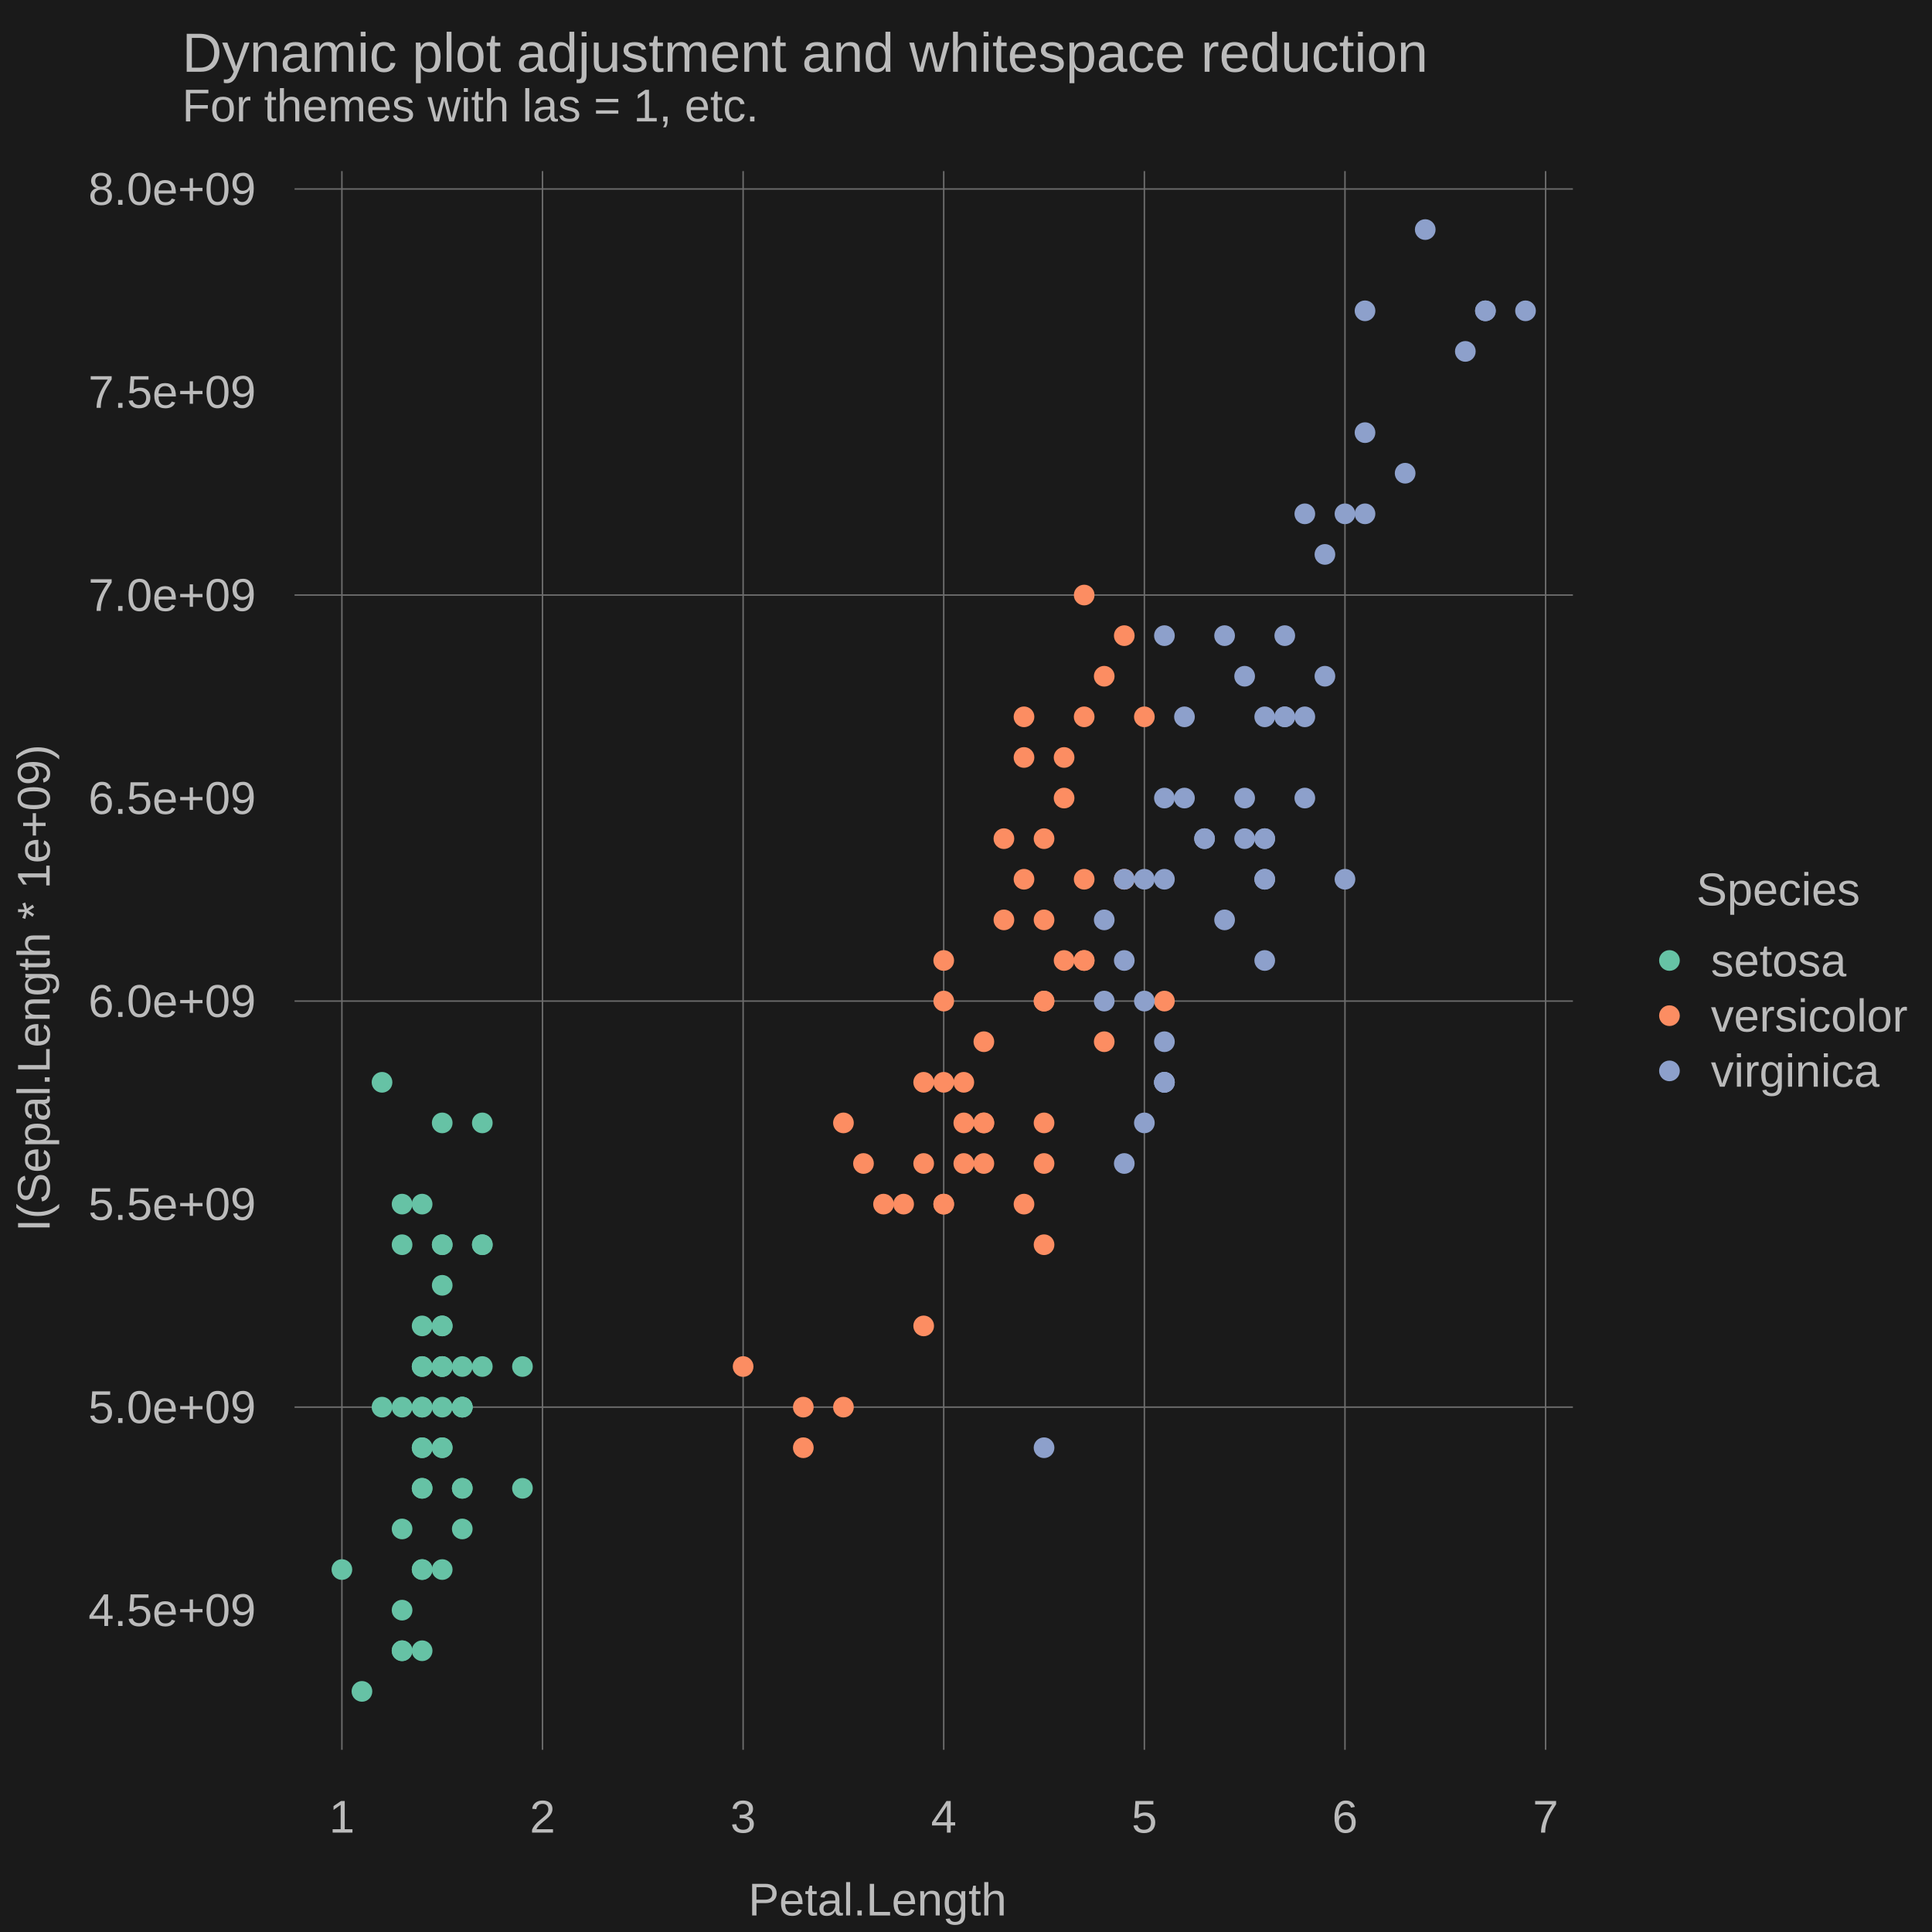
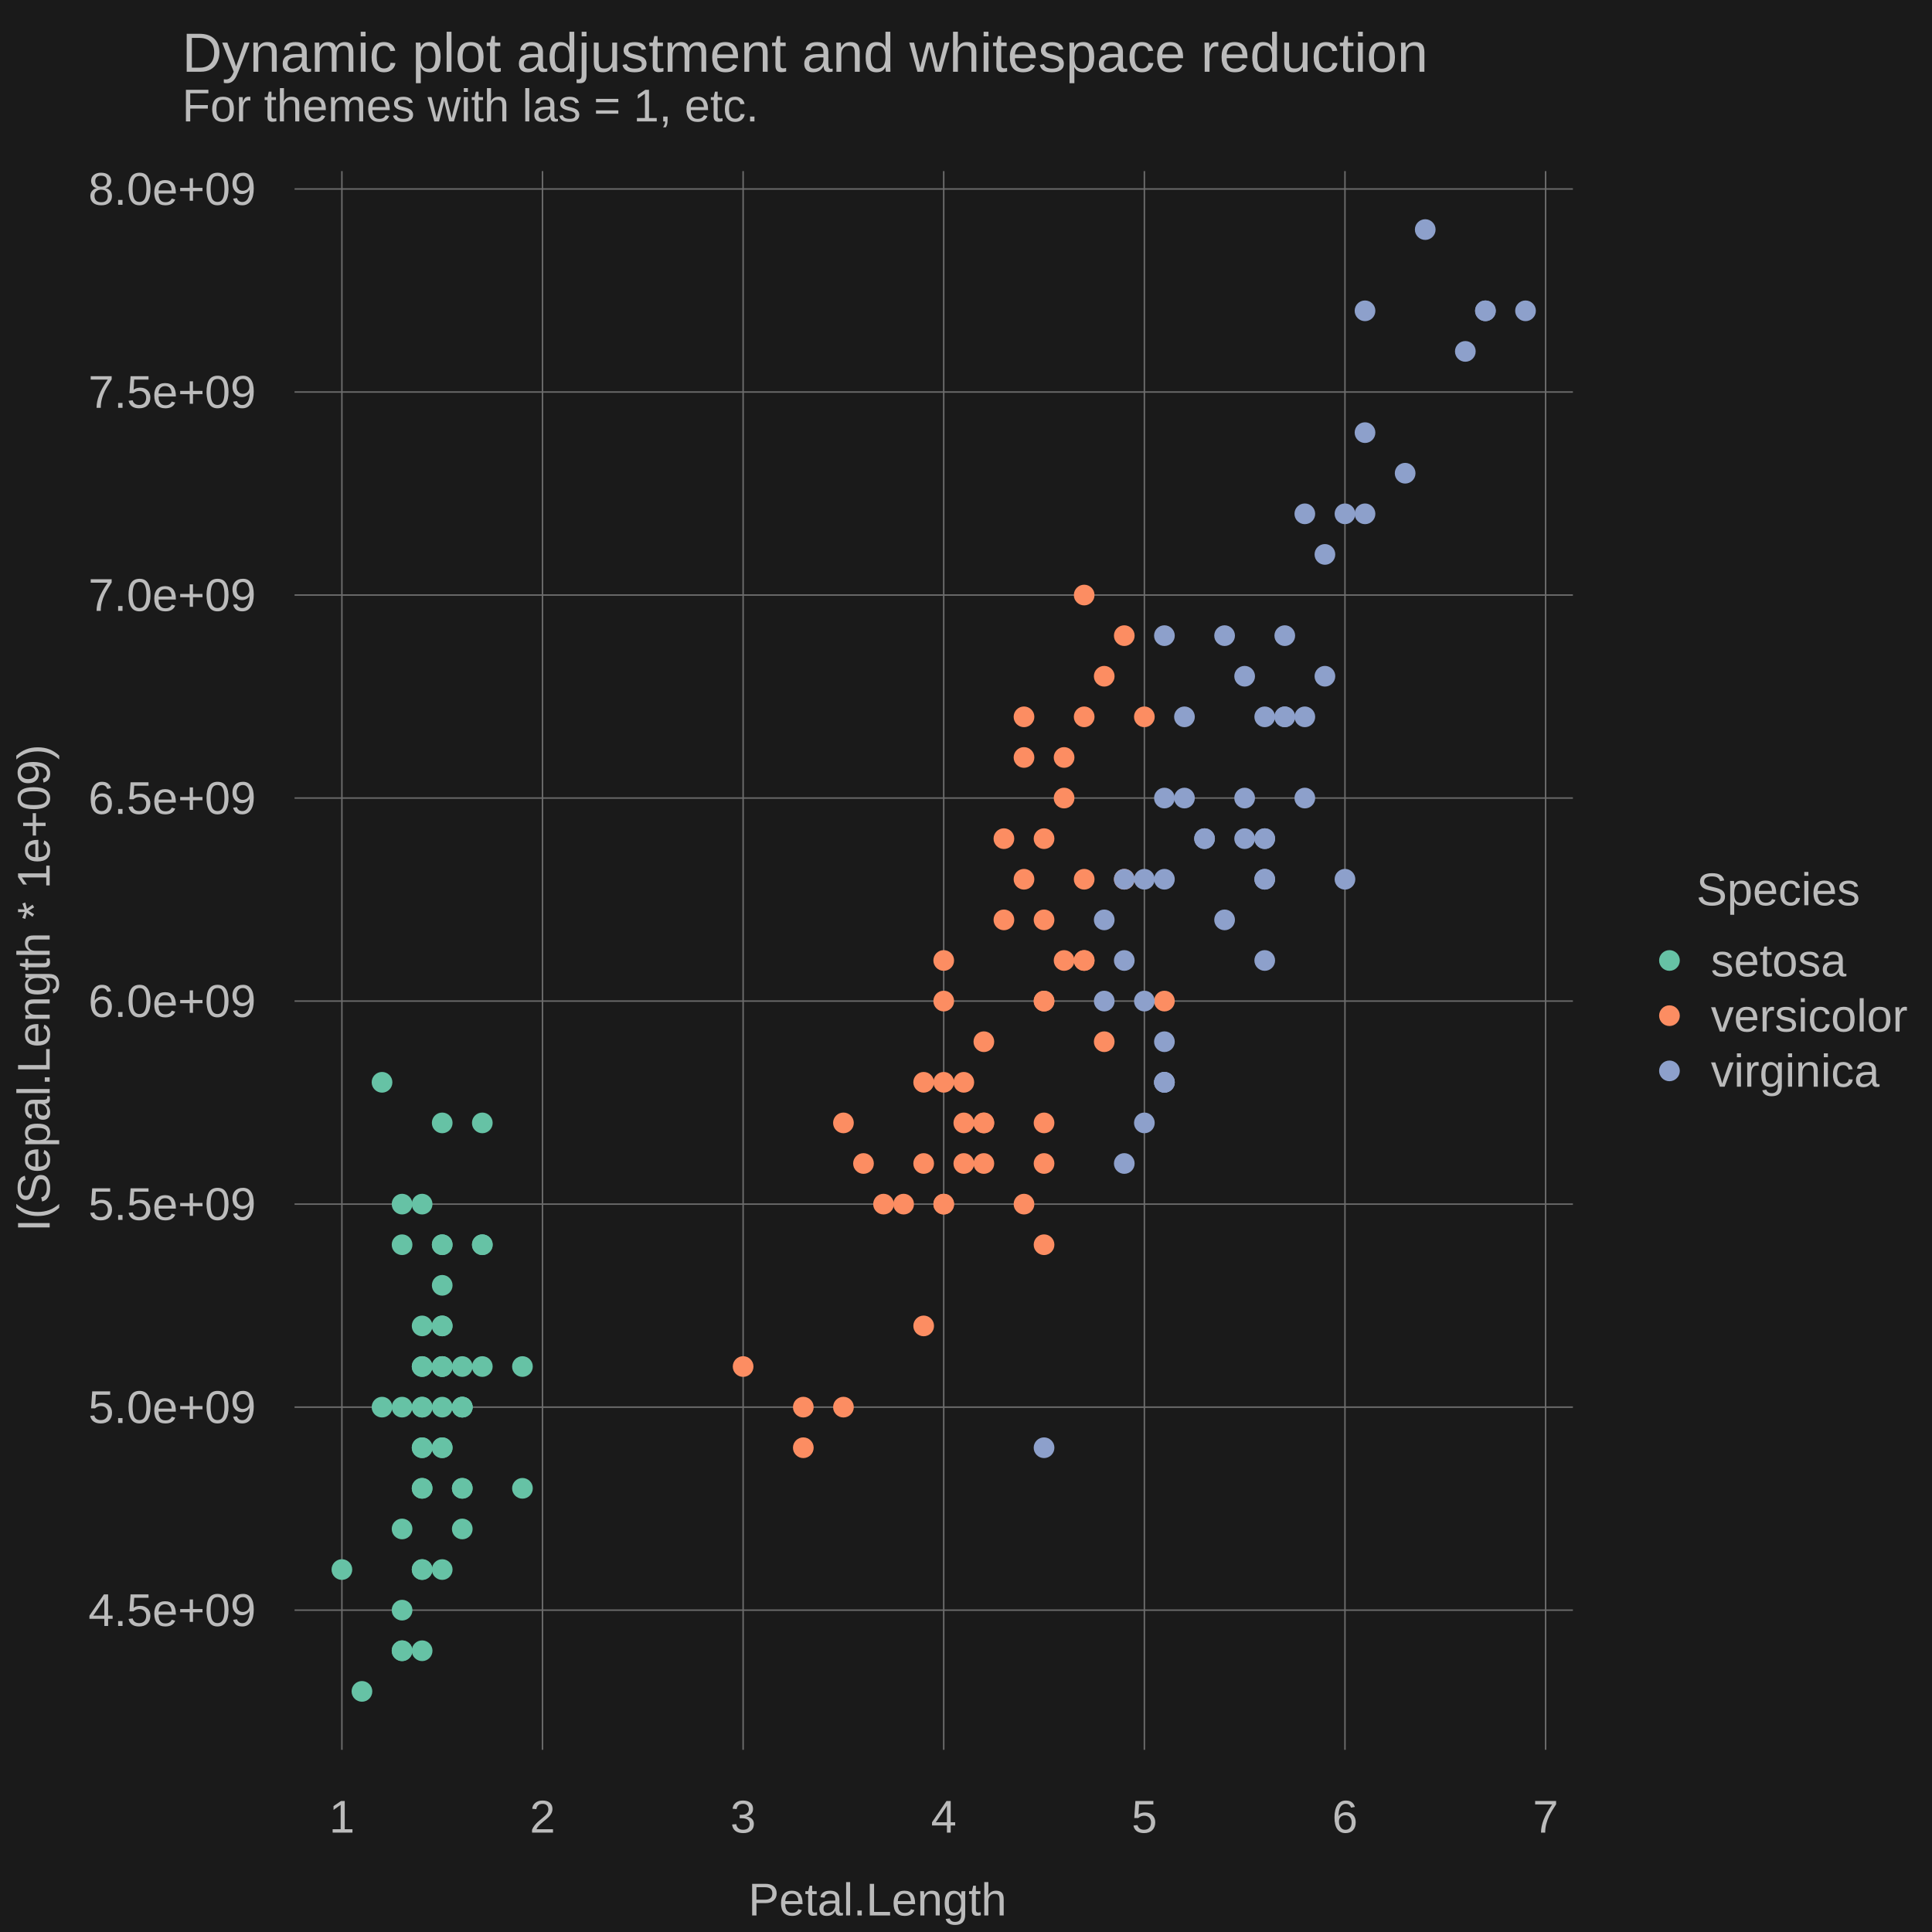
<svg xmlns="http://www.w3.org/2000/svg" class="svglite" width="504.00pt" height="504.00pt" viewBox="0 0 504.00 504.00">
  <defs>
    <style type="text/css">
    .svglite line, .svglite polyline, .svglite polygon, .svglite path, .svglite rect, .svglite circle {
      fill: none;
      stroke: #000000;
      stroke-linecap: round;
      stroke-linejoin: round;
      stroke-miterlimit: 10.00;
    }
    .svglite text {
      white-space: pre;
    }
  </style>
  </defs>
  <rect width="100%" height="100%" style="stroke: none; fill: #1A1A1A;" />
  <defs>
    <clipPath id="cpMC4wMHw1MDQuMDB8MC4wMHw1MDQuMDA=">
      <rect x="0.00" y="0.00" width="504.00" height="504.00" />
    </clipPath>
  </defs>
  <g clip-path="url(#cpMC4wMHw1MDQuMDB8MC4wMHw1MDQuMDA=)">
    <circle cx="435.51" cy="250.56" r="2.70" style="stroke-width: 0.38; stroke: none; fill: #66C2A5;" />
    <circle cx="435.51" cy="264.96" r="2.70" style="stroke-width: 0.38; stroke: none; fill: #FC8D62;" />
    <circle cx="435.51" cy="279.36" r="2.70" style="stroke-width: 0.38; stroke: none; fill: #8DA0CB;" />
    <text x="463.89" y="236.16" text-anchor="middle" style="font-size: 12.00px;fill: #BBBBBB; font-family: &quot;Liberation Sans&quot;;" textLength="42.70px" lengthAdjust="spacingAndGlyphs">Species</text>
    <text x="446.31" y="254.69" style="font-size: 12.00px;fill: #BBBBBB; font-family: &quot;Liberation Sans&quot;;" textLength="35.37px" lengthAdjust="spacingAndGlyphs">setosa</text>
    <text x="446.31" y="269.09" style="font-size: 12.00px;fill: #BBBBBB; font-family: &quot;Liberation Sans&quot;;" textLength="51.36px" lengthAdjust="spacingAndGlyphs">versicolor</text>
    <text x="446.31" y="283.49" style="font-size: 12.00px;fill: #BBBBBB; font-family: &quot;Liberation Sans&quot;;" textLength="44.02px" lengthAdjust="spacingAndGlyphs">virginica</text>
    <text x="47.52" y="31.68" style="font-size: 12.00px;fill: #BBBBBB; font-family: &quot;Liberation Sans&quot;;" textLength="150.42px" lengthAdjust="spacingAndGlyphs">For themes with las = 1, etc.</text>
  </g>
  <defs>
    <clipPath id="cpMC4wMHw0MTAuMzF8MC4wMHw1MDQuMDA=">
      <rect x="0.00" y="0.00" width="410.31" height="504.00" />
    </clipPath>
  </defs>
  <g clip-path="url(#cpMC4wMHw0MTAuMzF8MC4wMHw1MDQuMDA=)">
    <text x="47.52" y="18.72" style="font-size: 14.40px;fill: #BBBBBB; font-family: &quot;Liberation Sans&quot;;" textLength="324.85px" lengthAdjust="spacingAndGlyphs">Dynamic plot adjustment and whitespace reduction</text>
    <text x="228.92" y="499.68" text-anchor="middle" style="font-size: 12.00px;fill: #BBBBBB; font-family: &quot;Liberation Sans&quot;;" textLength="67.39px" lengthAdjust="spacingAndGlyphs">Petal.Length</text>
    <text transform="translate(12.96,257.76) rotate(-90)" text-anchor="middle" style="font-size: 12.00px;fill: #BBBBBB; font-family: &quot;Liberation Sans&quot;;" textLength="127.11px" lengthAdjust="spacingAndGlyphs">I(Sepal.Length * 1e+09)</text>
  </g>
  <g clip-path="url(#cpMC4wMHw1MDQuMDB8MC4wMHw1MDQuMDA=)">
    <text x="89.19" y="478.08" text-anchor="middle" style="font-size: 12.00px;fill: #BBBBBB; font-family: &quot;Liberation Sans&quot;;" textLength="6.67px" lengthAdjust="spacingAndGlyphs">1</text>
    <text x="141.52" y="478.08" text-anchor="middle" style="font-size: 12.00px;fill: #BBBBBB; font-family: &quot;Liberation Sans&quot;;" textLength="6.67px" lengthAdjust="spacingAndGlyphs">2</text>
    <text x="193.86" y="478.08" text-anchor="middle" style="font-size: 12.00px;fill: #BBBBBB; font-family: &quot;Liberation Sans&quot;;" textLength="6.67px" lengthAdjust="spacingAndGlyphs">3</text>
    <text x="246.19" y="478.08" text-anchor="middle" style="font-size: 12.00px;fill: #BBBBBB; font-family: &quot;Liberation Sans&quot;;" textLength="6.67px" lengthAdjust="spacingAndGlyphs">4</text>
    <text x="298.53" y="478.08" text-anchor="middle" style="font-size: 12.00px;fill: #BBBBBB; font-family: &quot;Liberation Sans&quot;;" textLength="6.67px" lengthAdjust="spacingAndGlyphs">5</text>
    <text x="350.86" y="478.08" text-anchor="middle" style="font-size: 12.00px;fill: #BBBBBB; font-family: &quot;Liberation Sans&quot;;" textLength="6.67px" lengthAdjust="spacingAndGlyphs">6</text>
    <text x="403.20" y="478.08" text-anchor="middle" style="font-size: 12.00px;fill: #BBBBBB; font-family: &quot;Liberation Sans&quot;;" textLength="6.67px" lengthAdjust="spacingAndGlyphs">7</text>
    <text x="66.76" y="424.17" text-anchor="end" style="font-size: 12.00px;fill: #BBBBBB; font-family: &quot;Liberation Sans&quot;;" textLength="43.72px" lengthAdjust="spacingAndGlyphs">4.5e+09</text>
    <text x="66.76" y="371.21" text-anchor="end" style="font-size: 12.00px;fill: #BBBBBB; font-family: &quot;Liberation Sans&quot;;" textLength="43.72px" lengthAdjust="spacingAndGlyphs">5.0e+09</text>
    <text x="66.76" y="318.24" text-anchor="end" style="font-size: 12.00px;fill: #BBBBBB; font-family: &quot;Liberation Sans&quot;;" textLength="43.72px" lengthAdjust="spacingAndGlyphs">5.5e+09</text>
    <text x="66.76" y="265.28" text-anchor="end" style="font-size: 12.00px;fill: #BBBBBB; font-family: &quot;Liberation Sans&quot;;" textLength="43.72px" lengthAdjust="spacingAndGlyphs">6.0e+09</text>
    <text x="66.76" y="212.32" text-anchor="end" style="font-size: 12.00px;fill: #BBBBBB; font-family: &quot;Liberation Sans&quot;;" textLength="43.72px" lengthAdjust="spacingAndGlyphs">6.5e+09</text>
    <text x="66.76" y="159.36" text-anchor="end" style="font-size: 12.00px;fill: #BBBBBB; font-family: &quot;Liberation Sans&quot;;" textLength="43.72px" lengthAdjust="spacingAndGlyphs">7.0e+09</text>
    <text x="66.76" y="106.39" text-anchor="end" style="font-size: 12.00px;fill: #BBBBBB; font-family: &quot;Liberation Sans&quot;;" textLength="43.72px" lengthAdjust="spacingAndGlyphs">7.5e+09</text>
    <text x="66.76" y="53.43" text-anchor="end" style="font-size: 12.00px;fill: #BBBBBB; font-family: &quot;Liberation Sans&quot;;" textLength="43.72px" lengthAdjust="spacingAndGlyphs">8.0e+09</text>
  </g>
  <defs>
    <clipPath id="cpNzYuODR8NDEwLjMxfDQ0LjY0fDQ1Ni40OA==">
      <rect x="76.84" y="44.64" width="333.48" height="411.84" />
    </clipPath>
  </defs>
  <g clip-path="url(#cpNzYuODR8NDEwLjMxfDQ0LjY0fDQ1Ni40OA==)">
    <line x1="89.19" y1="456.48" x2="89.19" y2="44.64" style="stroke-width: 0.38; stroke: #6D6D6D;" />
    <line x1="141.52" y1="456.48" x2="141.52" y2="44.64" style="stroke-width: 0.38; stroke: #6D6D6D;" />
    <line x1="193.86" y1="456.48" x2="193.86" y2="44.64" style="stroke-width: 0.38; stroke: #6D6D6D;" />
    <line x1="246.19" y1="456.48" x2="246.19" y2="44.64" style="stroke-width: 0.38; stroke: #6D6D6D;" />
    <line x1="298.53" y1="456.48" x2="298.53" y2="44.64" style="stroke-width: 0.38; stroke: #6D6D6D;" />
    <line x1="350.86" y1="456.48" x2="350.86" y2="44.64" style="stroke-width: 0.38; stroke: #6D6D6D;" />
    <line x1="403.20" y1="456.48" x2="403.20" y2="44.64" style="stroke-width: 0.38; stroke: #6D6D6D;" />
-     <line x1="76.84" y1="473.00" x2="410.31" y2="473.00" style="stroke-width: 0.38; stroke: #6D6D6D;" />
+     <line x1="76.84" y1="420.04" x2="410.31" y2="420.04" style="stroke-width: 0.38; stroke: #6D6D6D;" />
    <line x1="76.84" y1="367.08" x2="410.31" y2="367.08" style="stroke-width: 0.38; stroke: #6D6D6D;" />
+     <line x1="76.84" y1="314.12" x2="410.31" y2="314.12" style="stroke-width: 0.38; stroke: #6D6D6D;" />
    <line x1="76.84" y1="261.15" x2="410.31" y2="261.15" style="stroke-width: 0.38; stroke: #6D6D6D;" />
+     <line x1="76.84" y1="208.19" x2="410.31" y2="208.19" style="stroke-width: 0.38; stroke: #6D6D6D;" />
    <line x1="76.84" y1="155.23" x2="410.31" y2="155.23" style="stroke-width: 0.38; stroke: #6D6D6D;" />
+     <line x1="76.84" y1="102.26" x2="410.31" y2="102.26" style="stroke-width: 0.38; stroke: #6D6D6D;" />
    <line x1="76.84" y1="49.30" x2="410.31" y2="49.30" style="stroke-width: 0.38; stroke: #6D6D6D;" />
    <circle cx="110.12" cy="356.49" r="2.70" style="stroke-width: 0.38; stroke: none; fill: #66C2A5;" />
    <circle cx="110.12" cy="377.67" r="2.70" style="stroke-width: 0.38; stroke: none; fill: #66C2A5;" />
    <circle cx="104.89" cy="398.86" r="2.70" style="stroke-width: 0.38; stroke: none; fill: #66C2A5;" />
    <circle cx="115.36" cy="409.45" r="2.70" style="stroke-width: 0.38; stroke: none; fill: #66C2A5;" />
    <circle cx="110.12" cy="367.08" r="2.70" style="stroke-width: 0.38; stroke: none; fill: #66C2A5;" />
    <circle cx="125.82" cy="324.71" r="2.70" style="stroke-width: 0.38; stroke: none; fill: #66C2A5;" />
    <circle cx="110.12" cy="409.45" r="2.70" style="stroke-width: 0.38; stroke: none; fill: #66C2A5;" />
    <circle cx="115.36" cy="367.08" r="2.70" style="stroke-width: 0.38; stroke: none; fill: #66C2A5;" />
    <circle cx="110.12" cy="430.63" r="2.70" style="stroke-width: 0.38; stroke: none; fill: #66C2A5;" />
    <circle cx="115.36" cy="377.67" r="2.70" style="stroke-width: 0.38; stroke: none; fill: #66C2A5;" />
    <circle cx="115.36" cy="324.71" r="2.70" style="stroke-width: 0.38; stroke: none; fill: #66C2A5;" />
    <circle cx="120.59" cy="388.26" r="2.70" style="stroke-width: 0.38; stroke: none; fill: #66C2A5;" />
    <circle cx="110.12" cy="388.26" r="2.70" style="stroke-width: 0.38; stroke: none; fill: #66C2A5;" />
    <circle cx="94.42" cy="441.23" r="2.70" style="stroke-width: 0.38; stroke: none; fill: #66C2A5;" />
    <circle cx="99.66" cy="282.34" r="2.70" style="stroke-width: 0.38; stroke: none; fill: #66C2A5;" />
    <circle cx="115.36" cy="292.93" r="2.70" style="stroke-width: 0.38; stroke: none; fill: #66C2A5;" />
    <circle cx="104.89" cy="324.71" r="2.70" style="stroke-width: 0.38; stroke: none; fill: #66C2A5;" />
    <circle cx="110.12" cy="356.49" r="2.70" style="stroke-width: 0.38; stroke: none; fill: #66C2A5;" />
    <circle cx="125.82" cy="292.93" r="2.70" style="stroke-width: 0.38; stroke: none; fill: #66C2A5;" />
    <circle cx="115.36" cy="356.49" r="2.70" style="stroke-width: 0.38; stroke: none; fill: #66C2A5;" />
    <circle cx="125.82" cy="324.71" r="2.70" style="stroke-width: 0.38; stroke: none; fill: #66C2A5;" />
    <circle cx="115.36" cy="356.49" r="2.70" style="stroke-width: 0.38; stroke: none; fill: #66C2A5;" />
    <circle cx="89.19" cy="409.45" r="2.70" style="stroke-width: 0.38; stroke: none; fill: #66C2A5;" />
    <circle cx="125.82" cy="356.49" r="2.70" style="stroke-width: 0.38; stroke: none; fill: #66C2A5;" />
    <circle cx="136.29" cy="388.26" r="2.70" style="stroke-width: 0.38; stroke: none; fill: #66C2A5;" />
    <circle cx="120.59" cy="367.08" r="2.70" style="stroke-width: 0.38; stroke: none; fill: #66C2A5;" />
    <circle cx="120.59" cy="367.08" r="2.70" style="stroke-width: 0.38; stroke: none; fill: #66C2A5;" />
    <circle cx="115.36" cy="345.89" r="2.70" style="stroke-width: 0.38; stroke: none; fill: #66C2A5;" />
    <circle cx="110.12" cy="345.89" r="2.70" style="stroke-width: 0.38; stroke: none; fill: #66C2A5;" />
    <circle cx="120.59" cy="398.86" r="2.70" style="stroke-width: 0.38; stroke: none; fill: #66C2A5;" />
    <circle cx="120.59" cy="388.26" r="2.70" style="stroke-width: 0.38; stroke: none; fill: #66C2A5;" />
    <circle cx="115.36" cy="324.71" r="2.70" style="stroke-width: 0.38; stroke: none; fill: #66C2A5;" />
    <circle cx="115.36" cy="345.89" r="2.70" style="stroke-width: 0.38; stroke: none; fill: #66C2A5;" />
    <circle cx="110.12" cy="314.12" r="2.70" style="stroke-width: 0.38; stroke: none; fill: #66C2A5;" />
    <circle cx="115.36" cy="377.67" r="2.70" style="stroke-width: 0.38; stroke: none; fill: #66C2A5;" />
    <circle cx="99.66" cy="367.08" r="2.70" style="stroke-width: 0.38; stroke: none; fill: #66C2A5;" />
    <circle cx="104.89" cy="314.12" r="2.70" style="stroke-width: 0.38; stroke: none; fill: #66C2A5;" />
    <circle cx="110.12" cy="377.67" r="2.70" style="stroke-width: 0.38; stroke: none; fill: #66C2A5;" />
    <circle cx="104.89" cy="430.63" r="2.70" style="stroke-width: 0.38; stroke: none; fill: #66C2A5;" />
    <circle cx="115.36" cy="356.49" r="2.70" style="stroke-width: 0.38; stroke: none; fill: #66C2A5;" />
    <circle cx="104.89" cy="367.08" r="2.70" style="stroke-width: 0.38; stroke: none; fill: #66C2A5;" />
    <circle cx="104.89" cy="420.04" r="2.70" style="stroke-width: 0.38; stroke: none; fill: #66C2A5;" />
    <circle cx="104.89" cy="430.63" r="2.70" style="stroke-width: 0.38; stroke: none; fill: #66C2A5;" />
    <circle cx="120.59" cy="367.08" r="2.70" style="stroke-width: 0.38; stroke: none; fill: #66C2A5;" />
    <circle cx="136.29" cy="356.49" r="2.70" style="stroke-width: 0.38; stroke: none; fill: #66C2A5;" />
    <circle cx="110.12" cy="388.26" r="2.70" style="stroke-width: 0.38; stroke: none; fill: #66C2A5;" />
    <circle cx="120.59" cy="356.49" r="2.70" style="stroke-width: 0.38; stroke: none; fill: #66C2A5;" />
    <circle cx="110.12" cy="409.45" r="2.70" style="stroke-width: 0.38; stroke: none; fill: #66C2A5;" />
    <circle cx="115.36" cy="335.30" r="2.70" style="stroke-width: 0.38; stroke: none; fill: #66C2A5;" />
    <circle cx="110.12" cy="367.08" r="2.70" style="stroke-width: 0.38; stroke: none; fill: #66C2A5;" />
    <circle cx="282.83" cy="155.23" r="2.70" style="stroke-width: 0.38; stroke: none; fill: #FC8D62;" />
    <circle cx="272.36" cy="218.78" r="2.70" style="stroke-width: 0.38; stroke: none; fill: #FC8D62;" />
    <circle cx="293.29" cy="165.82" r="2.70" style="stroke-width: 0.38; stroke: none; fill: #FC8D62;" />
    <circle cx="246.19" cy="314.12" r="2.70" style="stroke-width: 0.38; stroke: none; fill: #FC8D62;" />
    <circle cx="277.59" cy="208.19" r="2.70" style="stroke-width: 0.38; stroke: none; fill: #FC8D62;" />
    <circle cx="272.36" cy="292.93" r="2.70" style="stroke-width: 0.38; stroke: none; fill: #FC8D62;" />
    <circle cx="282.83" cy="229.37" r="2.70" style="stroke-width: 0.38; stroke: none; fill: #FC8D62;" />
    <circle cx="209.56" cy="377.67" r="2.70" style="stroke-width: 0.38; stroke: none; fill: #FC8D62;" />
    <circle cx="277.59" cy="197.60" r="2.70" style="stroke-width: 0.38; stroke: none; fill: #FC8D62;" />
    <circle cx="240.96" cy="345.89" r="2.70" style="stroke-width: 0.38; stroke: none; fill: #FC8D62;" />
    <circle cx="220.03" cy="367.08" r="2.70" style="stroke-width: 0.38; stroke: none; fill: #FC8D62;" />
    <circle cx="256.66" cy="271.75" r="2.70" style="stroke-width: 0.38; stroke: none; fill: #FC8D62;" />
    <circle cx="246.19" cy="261.15" r="2.70" style="stroke-width: 0.38; stroke: none; fill: #FC8D62;" />
    <circle cx="282.83" cy="250.56" r="2.70" style="stroke-width: 0.38; stroke: none; fill: #FC8D62;" />
    <circle cx="225.26" cy="303.52" r="2.70" style="stroke-width: 0.38; stroke: none; fill: #FC8D62;" />
    <circle cx="267.13" cy="187.00" r="2.70" style="stroke-width: 0.38; stroke: none; fill: #FC8D62;" />
    <circle cx="272.36" cy="303.52" r="2.70" style="stroke-width: 0.38; stroke: none; fill: #FC8D62;" />
    <circle cx="251.43" cy="282.34" r="2.70" style="stroke-width: 0.38; stroke: none; fill: #FC8D62;" />
    <circle cx="272.36" cy="239.97" r="2.70" style="stroke-width: 0.38; stroke: none; fill: #FC8D62;" />
    <circle cx="240.96" cy="303.52" r="2.70" style="stroke-width: 0.38; stroke: none; fill: #FC8D62;" />
    <circle cx="288.06" cy="271.75" r="2.70" style="stroke-width: 0.38; stroke: none; fill: #FC8D62;" />
    <circle cx="246.19" cy="250.56" r="2.70" style="stroke-width: 0.38; stroke: none; fill: #FC8D62;" />
    <circle cx="293.29" cy="229.37" r="2.70" style="stroke-width: 0.38; stroke: none; fill: #FC8D62;" />
    <circle cx="282.83" cy="250.56" r="2.70" style="stroke-width: 0.38; stroke: none; fill: #FC8D62;" />
    <circle cx="261.89" cy="218.78" r="2.70" style="stroke-width: 0.38; stroke: none; fill: #FC8D62;" />
    <circle cx="267.13" cy="197.60" r="2.70" style="stroke-width: 0.38; stroke: none; fill: #FC8D62;" />
    <circle cx="288.06" cy="176.41" r="2.70" style="stroke-width: 0.38; stroke: none; fill: #FC8D62;" />
    <circle cx="298.53" cy="187.00" r="2.70" style="stroke-width: 0.38; stroke: none; fill: #FC8D62;" />
    <circle cx="272.36" cy="261.15" r="2.70" style="stroke-width: 0.38; stroke: none; fill: #FC8D62;" />
    <circle cx="220.03" cy="292.93" r="2.70" style="stroke-width: 0.38; stroke: none; fill: #FC8D62;" />
    <circle cx="235.73" cy="314.12" r="2.70" style="stroke-width: 0.38; stroke: none; fill: #FC8D62;" />
    <circle cx="230.49" cy="314.12" r="2.70" style="stroke-width: 0.38; stroke: none; fill: #FC8D62;" />
    <circle cx="240.96" cy="282.34" r="2.70" style="stroke-width: 0.38; stroke: none; fill: #FC8D62;" />
    <circle cx="303.76" cy="261.15" r="2.70" style="stroke-width: 0.38; stroke: none; fill: #FC8D62;" />
    <circle cx="272.36" cy="324.71" r="2.70" style="stroke-width: 0.38; stroke: none; fill: #FC8D62;" />
    <circle cx="272.36" cy="261.15" r="2.70" style="stroke-width: 0.38; stroke: none; fill: #FC8D62;" />
    <circle cx="282.83" cy="187.00" r="2.70" style="stroke-width: 0.38; stroke: none; fill: #FC8D62;" />
    <circle cx="267.13" cy="229.37" r="2.70" style="stroke-width: 0.38; stroke: none; fill: #FC8D62;" />
    <circle cx="251.43" cy="303.52" r="2.70" style="stroke-width: 0.38; stroke: none; fill: #FC8D62;" />
    <circle cx="246.19" cy="314.12" r="2.70" style="stroke-width: 0.38; stroke: none; fill: #FC8D62;" />
    <circle cx="267.13" cy="314.12" r="2.70" style="stroke-width: 0.38; stroke: none; fill: #FC8D62;" />
    <circle cx="277.59" cy="250.56" r="2.70" style="stroke-width: 0.38; stroke: none; fill: #FC8D62;" />
    <circle cx="246.19" cy="282.34" r="2.70" style="stroke-width: 0.38; stroke: none; fill: #FC8D62;" />
    <circle cx="209.56" cy="367.08" r="2.70" style="stroke-width: 0.38; stroke: none; fill: #FC8D62;" />
    <circle cx="256.66" cy="303.52" r="2.70" style="stroke-width: 0.38; stroke: none; fill: #FC8D62;" />
    <circle cx="256.66" cy="292.93" r="2.70" style="stroke-width: 0.38; stroke: none; fill: #FC8D62;" />
    <circle cx="256.66" cy="292.93" r="2.70" style="stroke-width: 0.38; stroke: none; fill: #FC8D62;" />
    <circle cx="261.89" cy="239.97" r="2.70" style="stroke-width: 0.38; stroke: none; fill: #FC8D62;" />
    <circle cx="193.86" cy="356.49" r="2.70" style="stroke-width: 0.38; stroke: none; fill: #FC8D62;" />
    <circle cx="251.43" cy="292.93" r="2.70" style="stroke-width: 0.38; stroke: none; fill: #FC8D62;" />
    <circle cx="350.86" cy="229.37" r="2.70" style="stroke-width: 0.38; stroke: none; fill: #8DA0CB;" />
    <circle cx="303.76" cy="282.34" r="2.70" style="stroke-width: 0.38; stroke: none; fill: #8DA0CB;" />
    <circle cx="345.63" cy="144.63" r="2.70" style="stroke-width: 0.38; stroke: none; fill: #8DA0CB;" />
    <circle cx="329.93" cy="229.37" r="2.70" style="stroke-width: 0.38; stroke: none; fill: #8DA0CB;" />
    <circle cx="340.39" cy="208.19" r="2.70" style="stroke-width: 0.38; stroke: none; fill: #8DA0CB;" />
    <circle cx="382.26" cy="91.67" r="2.70" style="stroke-width: 0.38; stroke: none; fill: #8DA0CB;" />
    <circle cx="272.36" cy="377.67" r="2.70" style="stroke-width: 0.38; stroke: none; fill: #8DA0CB;" />
    <circle cx="366.56" cy="123.45" r="2.70" style="stroke-width: 0.38; stroke: none; fill: #8DA0CB;" />
    <circle cx="340.39" cy="187.00" r="2.70" style="stroke-width: 0.38; stroke: none; fill: #8DA0CB;" />
    <circle cx="356.09" cy="134.04" r="2.70" style="stroke-width: 0.38; stroke: none; fill: #8DA0CB;" />
    <circle cx="303.76" cy="208.19" r="2.70" style="stroke-width: 0.38; stroke: none; fill: #8DA0CB;" />
    <circle cx="314.23" cy="218.78" r="2.70" style="stroke-width: 0.38; stroke: none; fill: #8DA0CB;" />
    <circle cx="324.69" cy="176.41" r="2.70" style="stroke-width: 0.38; stroke: none; fill: #8DA0CB;" />
    <circle cx="298.53" cy="292.93" r="2.70" style="stroke-width: 0.38; stroke: none; fill: #8DA0CB;" />
    <circle cx="303.76" cy="282.34" r="2.70" style="stroke-width: 0.38; stroke: none; fill: #8DA0CB;" />
    <circle cx="314.23" cy="218.78" r="2.70" style="stroke-width: 0.38; stroke: none; fill: #8DA0CB;" />
    <circle cx="324.69" cy="208.19" r="2.70" style="stroke-width: 0.38; stroke: none; fill: #8DA0CB;" />
    <circle cx="387.50" cy="81.08" r="2.70" style="stroke-width: 0.38; stroke: none; fill: #8DA0CB;" />
    <circle cx="397.96" cy="81.08" r="2.70" style="stroke-width: 0.38; stroke: none; fill: #8DA0CB;" />
    <circle cx="298.53" cy="261.15" r="2.70" style="stroke-width: 0.38; stroke: none; fill: #8DA0CB;" />
    <circle cx="335.16" cy="165.82" r="2.70" style="stroke-width: 0.38; stroke: none; fill: #8DA0CB;" />
    <circle cx="293.29" cy="303.52" r="2.70" style="stroke-width: 0.38; stroke: none; fill: #8DA0CB;" />
    <circle cx="387.50" cy="81.08" r="2.70" style="stroke-width: 0.38; stroke: none; fill: #8DA0CB;" />
    <circle cx="293.29" cy="229.37" r="2.70" style="stroke-width: 0.38; stroke: none; fill: #8DA0CB;" />
    <circle cx="335.16" cy="187.00" r="2.70" style="stroke-width: 0.38; stroke: none; fill: #8DA0CB;" />
    <circle cx="350.86" cy="134.04" r="2.70" style="stroke-width: 0.38; stroke: none; fill: #8DA0CB;" />
    <circle cx="288.06" cy="239.97" r="2.70" style="stroke-width: 0.38; stroke: none; fill: #8DA0CB;" />
    <circle cx="293.29" cy="250.56" r="2.70" style="stroke-width: 0.38; stroke: none; fill: #8DA0CB;" />
    <circle cx="329.93" cy="218.78" r="2.70" style="stroke-width: 0.38; stroke: none; fill: #8DA0CB;" />
    <circle cx="340.39" cy="134.04" r="2.70" style="stroke-width: 0.38; stroke: none; fill: #8DA0CB;" />
    <circle cx="356.09" cy="112.86" r="2.70" style="stroke-width: 0.38; stroke: none; fill: #8DA0CB;" />
    <circle cx="371.80" cy="59.89" r="2.70" style="stroke-width: 0.38; stroke: none; fill: #8DA0CB;" />
    <circle cx="329.93" cy="218.78" r="2.70" style="stroke-width: 0.38; stroke: none; fill: #8DA0CB;" />
    <circle cx="303.76" cy="229.37" r="2.70" style="stroke-width: 0.38; stroke: none; fill: #8DA0CB;" />
    <circle cx="329.93" cy="250.56" r="2.70" style="stroke-width: 0.38; stroke: none; fill: #8DA0CB;" />
    <circle cx="356.09" cy="81.08" r="2.70" style="stroke-width: 0.38; stroke: none; fill: #8DA0CB;" />
    <circle cx="329.93" cy="229.37" r="2.70" style="stroke-width: 0.38; stroke: none; fill: #8DA0CB;" />
    <circle cx="324.69" cy="218.78" r="2.70" style="stroke-width: 0.38; stroke: none; fill: #8DA0CB;" />
    <circle cx="288.06" cy="261.15" r="2.70" style="stroke-width: 0.38; stroke: none; fill: #8DA0CB;" />
    <circle cx="319.46" cy="165.82" r="2.70" style="stroke-width: 0.38; stroke: none; fill: #8DA0CB;" />
    <circle cx="329.93" cy="187.00" r="2.70" style="stroke-width: 0.38; stroke: none; fill: #8DA0CB;" />
    <circle cx="303.76" cy="165.82" r="2.70" style="stroke-width: 0.38; stroke: none; fill: #8DA0CB;" />
    <circle cx="303.76" cy="282.34" r="2.70" style="stroke-width: 0.38; stroke: none; fill: #8DA0CB;" />
    <circle cx="345.63" cy="176.41" r="2.70" style="stroke-width: 0.38; stroke: none; fill: #8DA0CB;" />
    <circle cx="335.16" cy="187.00" r="2.70" style="stroke-width: 0.38; stroke: none; fill: #8DA0CB;" />
    <circle cx="308.99" cy="187.00" r="2.70" style="stroke-width: 0.38; stroke: none; fill: #8DA0CB;" />
    <circle cx="298.53" cy="229.37" r="2.70" style="stroke-width: 0.38; stroke: none; fill: #8DA0CB;" />
    <circle cx="308.99" cy="208.19" r="2.70" style="stroke-width: 0.38; stroke: none; fill: #8DA0CB;" />
    <circle cx="319.46" cy="239.97" r="2.70" style="stroke-width: 0.38; stroke: none; fill: #8DA0CB;" />
    <circle cx="303.76" cy="271.75" r="2.70" style="stroke-width: 0.38; stroke: none; fill: #8DA0CB;" />
  </g>
</svg>
